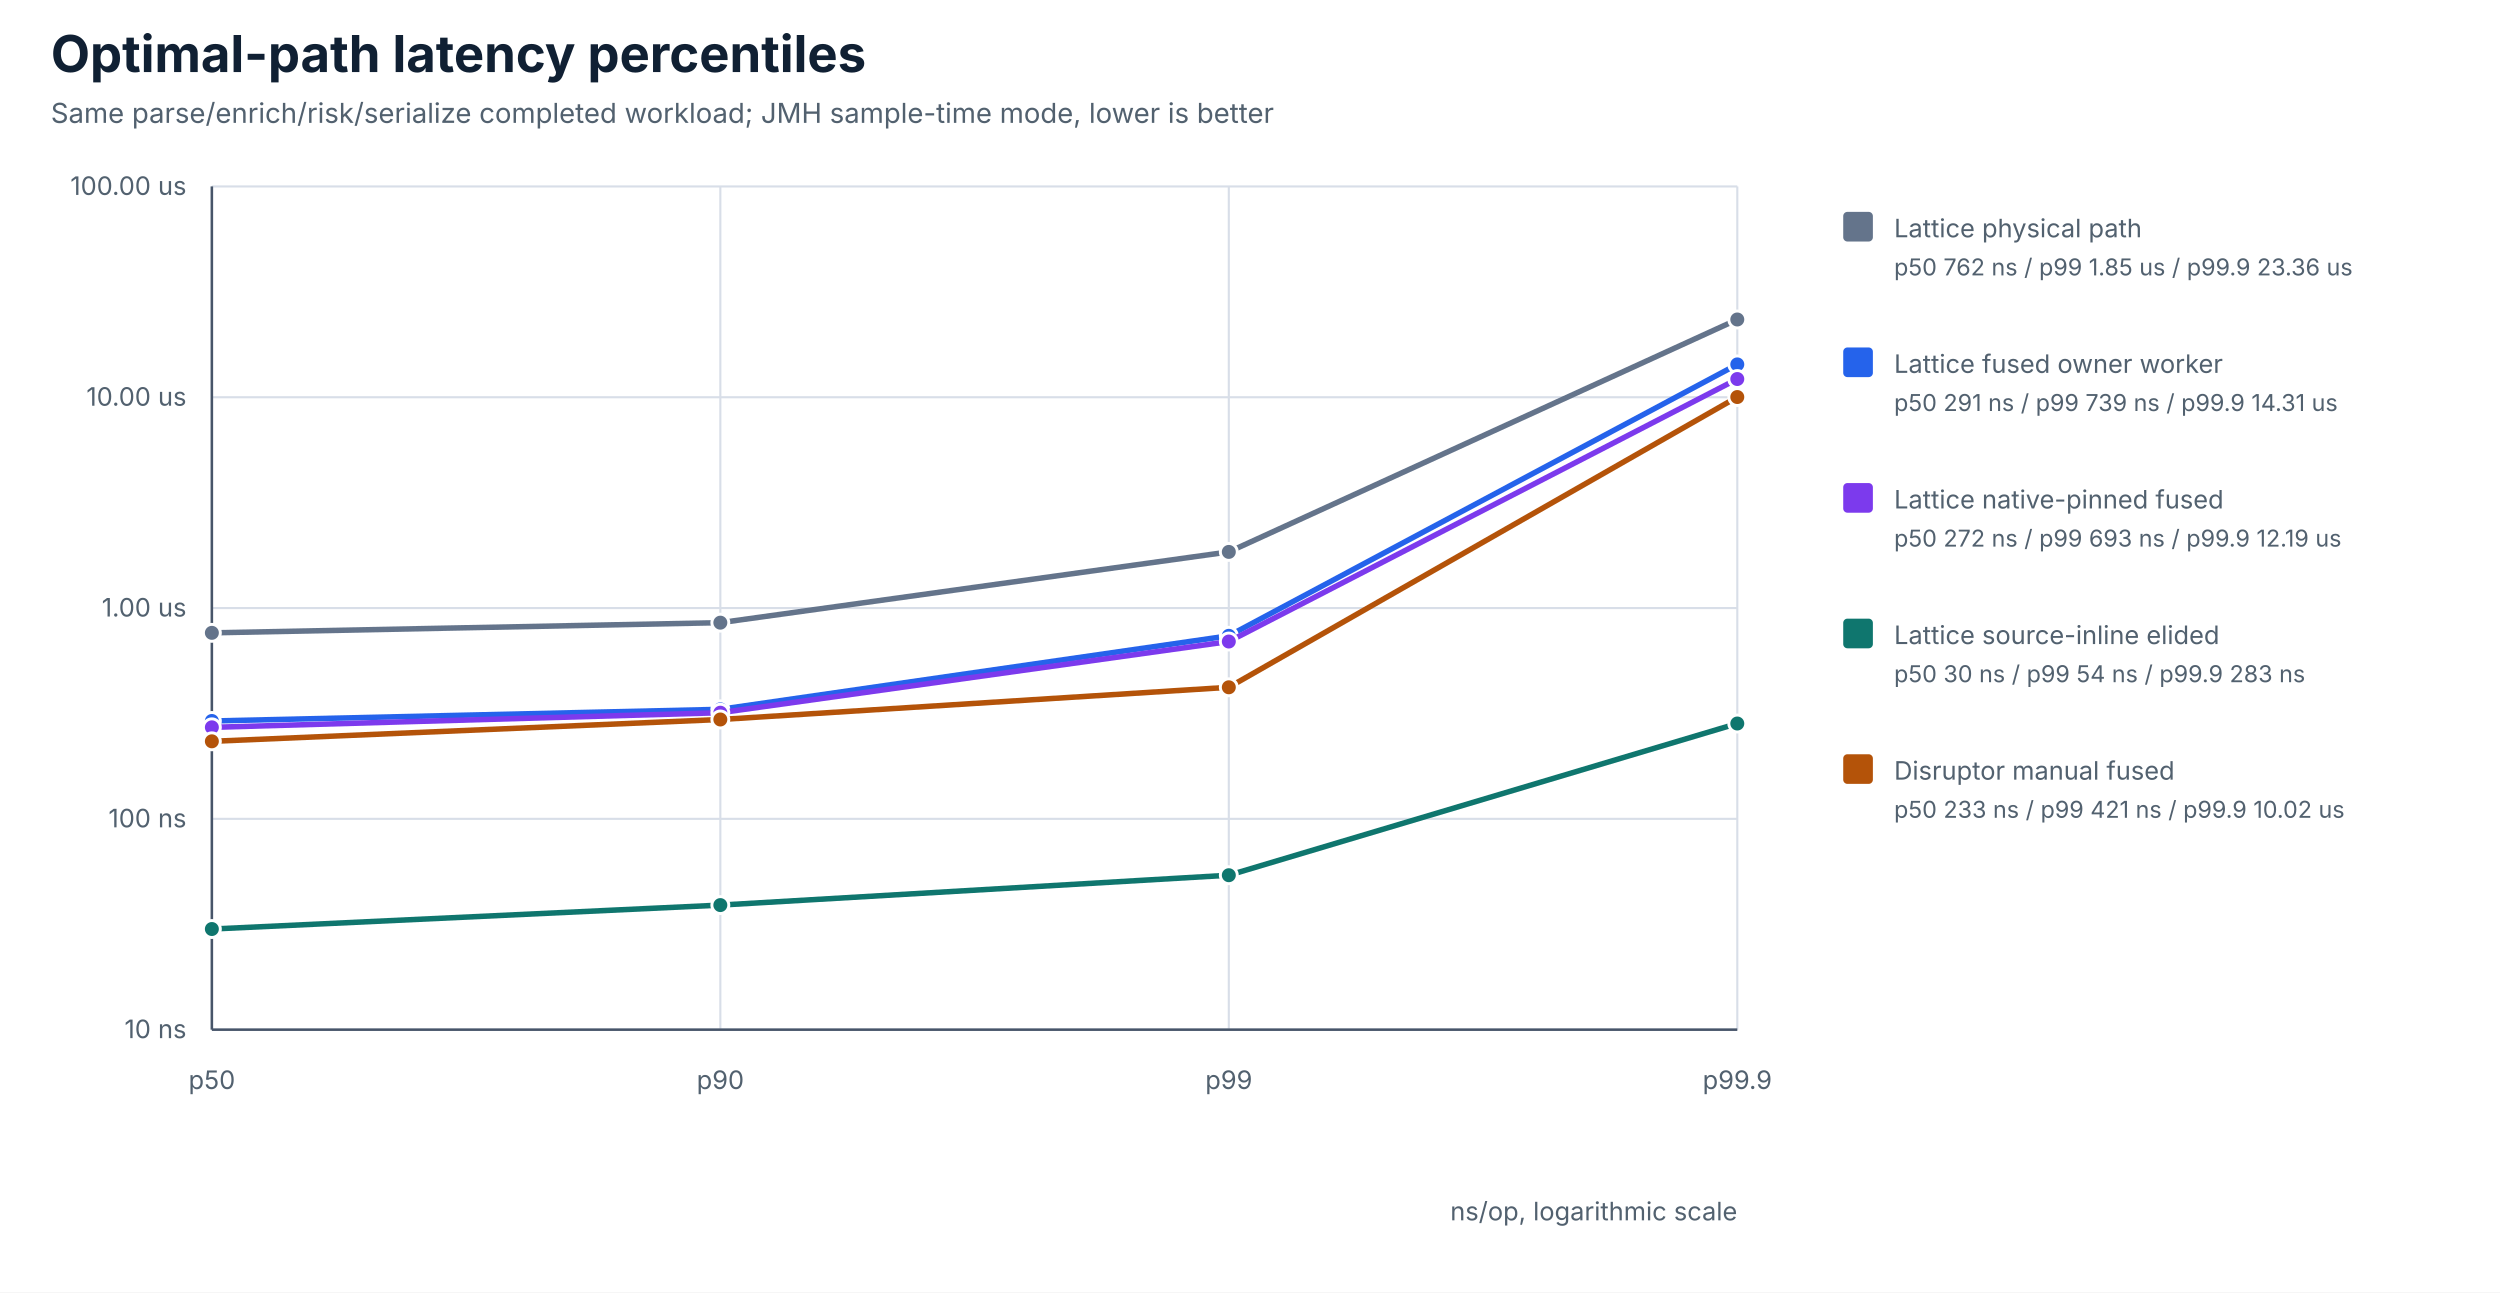
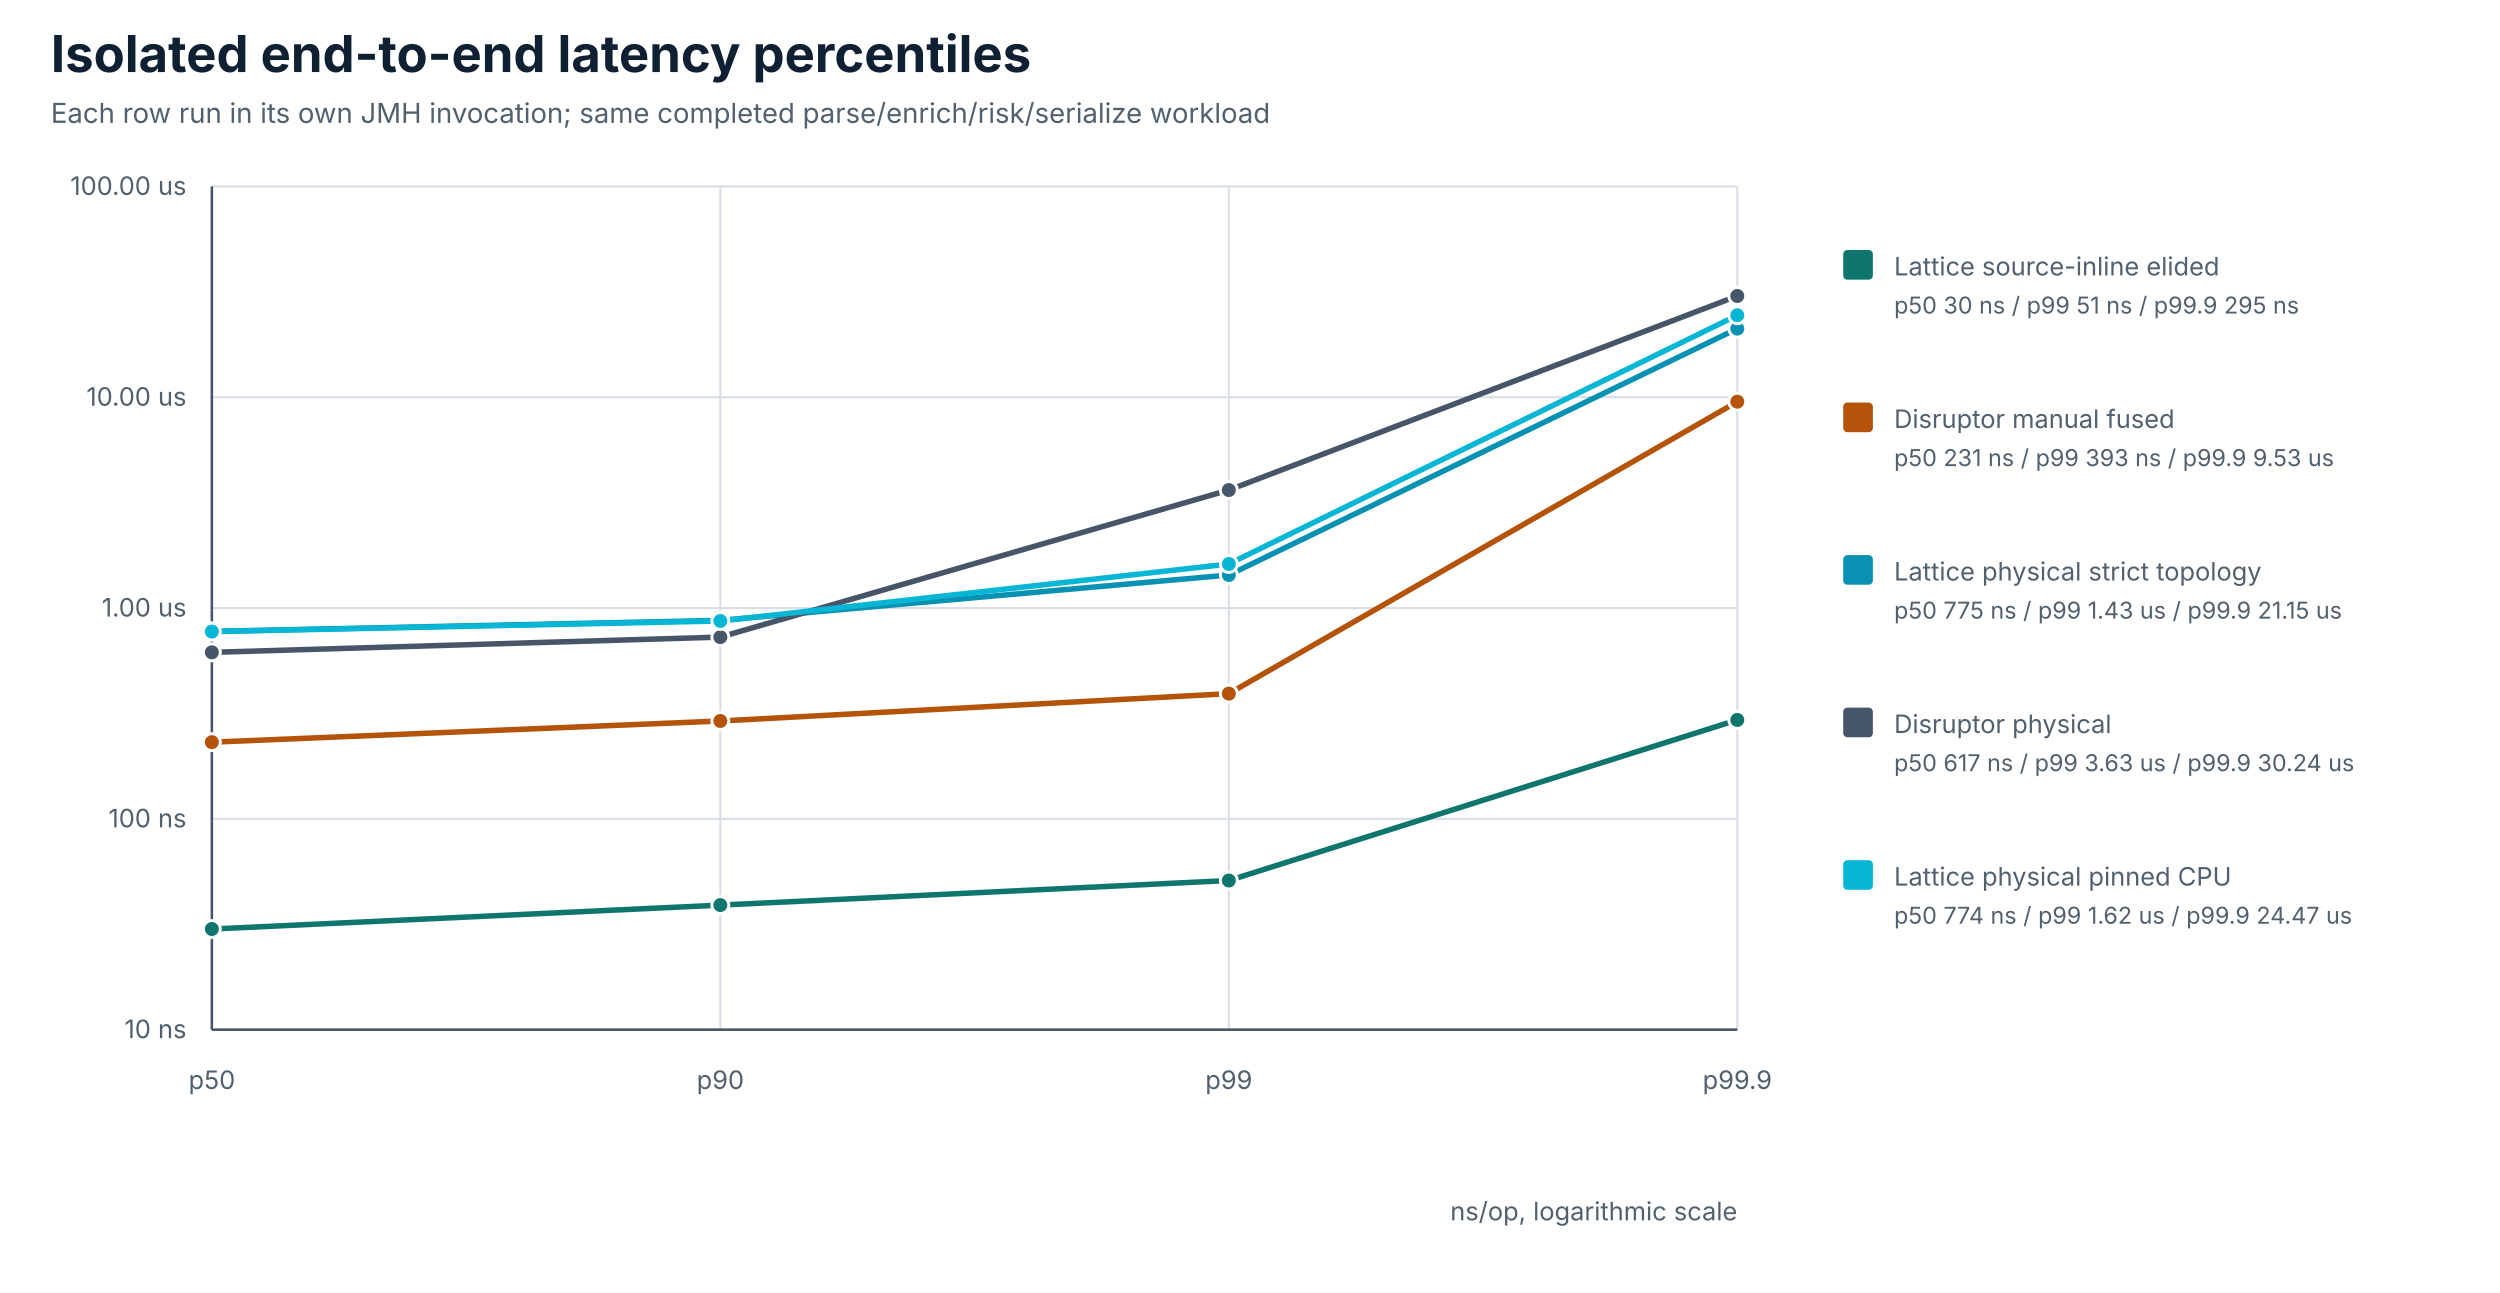
<svg xmlns="http://www.w3.org/2000/svg" width="1180" height="610" viewBox="0 0 1180 610">
  <style>text{font-family:Inter,Segoe UI,Arial,sans-serif;fill:#102033}.title{font-size:24px;font-weight:700}.sub{font-size:13px;fill:#52616f}.axis{font-size:12px;fill:#52616f}.label{font-size:12px;fill:#52616f}.series{font-size:11px;fill:#52616f}.value{font-size:12px;font-weight:700}.small{font-size:11px;fill:#52616f}.grid{stroke:#d8dee8;stroke-width:1}.axisline{stroke:#475569;stroke-width:1.2}.err{stroke:#243447;stroke-width:1.5}.line{fill:none;stroke-width:2.6}.dot{stroke:white;stroke-width:1.4}</style>
  <rect width="1180" height="610" fill="white" />
-   <text class="title" x="24" y="34">Optimal-path latency percentiles</text>
-   <text class="sub" x="24" y="58">Same parse/enrich/risk/serialize completed workload; JMH sample-time mode, lower is better</text>
+   <text class="title" x="24" y="34">Isolated end-to-end latency percentiles</text>
+   <text class="sub" x="24" y="58">Each row run in its own JMH invocation; same completed parse/enrich/risk/serialize workload</text>
  <line class="grid" x1="100" y1="486.0" x2="820" y2="486.0" />
  <text class="axis" x="88" y="490.0" text-anchor="end">10 ns</text>
  <line class="grid" x1="100" y1="386.5" x2="820" y2="386.5" />
  <text class="axis" x="88" y="390.5" text-anchor="end">100 ns</text>
  <line class="grid" x1="100" y1="287.0" x2="820" y2="287.0" />
  <text class="axis" x="88" y="291.0" text-anchor="end">1.00 us</text>
  <line class="grid" x1="100" y1="187.5" x2="820" y2="187.5" />
  <text class="axis" x="88" y="191.5" text-anchor="end">10.00 us</text>
  <line class="grid" x1="100" y1="88.0" x2="820" y2="88.0" />
  <text class="axis" x="88" y="92.0" text-anchor="end">100.00 us</text>
  <line class="grid" x1="100.0" y1="88" x2="100.0" y2="486" />
  <text class="axis" x="100.0" y="514" text-anchor="middle">p50</text>
  <line class="grid" x1="340.0" y1="88" x2="340.0" y2="486" />
  <text class="axis" x="340.0" y="514" text-anchor="middle">p90</text>
  <line class="grid" x1="580.0" y1="88" x2="580.0" y2="486" />
  <text class="axis" x="580.0" y="514" text-anchor="middle">p99</text>
  <line class="grid" x1="820.0" y1="88" x2="820.0" y2="486" />
  <text class="axis" x="820.0" y="514" text-anchor="middle">p99.9</text>
  <line class="axisline" x1="100" y1="486" x2="820" y2="486" />
  <line class="axisline" x1="100" y1="88" x2="100" y2="486" />
-   <polyline class="line" points="100.0,298.7 340.0,293.9 580.0,260.5 820.0,150.8" stroke="#64748b" />
-   <circle class="dot" cx="100.0" cy="298.7" r="4" fill="#64748b" />
-   <circle class="dot" cx="340.0" cy="293.9" r="4" fill="#64748b" />
-   <circle class="dot" cx="580.0" cy="260.5" r="4" fill="#64748b" />
-   <circle class="dot" cx="820.0" cy="150.8" r="4" fill="#64748b" />
-   <rect x="870" y="100" width="14" height="14" rx="2" fill="#64748b" />
-   <text class="label" x="894" y="112">Lattice physical path</text>
-   <text class="small" x="894" y="130">p50 762 ns / p99 1.85 us / p99.9 23.36 us</text>
-   <polyline class="line" points="100.0,340.3 340.0,334.8 580.0,300.1 820.0,172.0" stroke="#2563eb" />
-   <circle class="dot" cx="100.0" cy="340.3" r="4" fill="#2563eb" />
-   <circle class="dot" cx="340.0" cy="334.8" r="4" fill="#2563eb" />
-   <circle class="dot" cx="580.0" cy="300.1" r="4" fill="#2563eb" />
-   <circle class="dot" cx="820.0" cy="172.0" r="4" fill="#2563eb" />
-   <rect x="870" y="164" width="14" height="14" rx="2" fill="#2563eb" />
-   <text class="label" x="894" y="176">Lattice fused owner worker</text>
-   <text class="small" x="894" y="194">p50 291 ns / p99 739 ns / p99.9 14.31 us</text>
-   <polyline class="line" points="100.0,343.3 340.0,336.4 580.0,302.8 820.0,178.9" stroke="#7c3aed" />
-   <circle class="dot" cx="100.0" cy="343.3" r="4" fill="#7c3aed" />
-   <circle class="dot" cx="340.0" cy="336.4" r="4" fill="#7c3aed" />
-   <circle class="dot" cx="580.0" cy="302.8" r="4" fill="#7c3aed" />
-   <circle class="dot" cx="820.0" cy="178.9" r="4" fill="#7c3aed" />
-   <rect x="870" y="228" width="14" height="14" rx="2" fill="#7c3aed" />
-   <text class="label" x="894" y="240">Lattice native-pinned fused</text>
-   <text class="small" x="894" y="258">p50 272 ns / p99 693 ns / p99.9 12.19 us</text>
-   <polyline class="line" points="100.0,438.5 340.0,427.2 580.0,413.1 820.0,341.5" stroke="#0f766e" />
+   <polyline class="line" points="100.0,438.5 340.0,427.2 580.0,415.6 820.0,339.8" stroke="#0f766e" />
  <circle class="dot" cx="100.0" cy="438.5" r="4" fill="#0f766e" />
  <circle class="dot" cx="340.0" cy="427.2" r="4" fill="#0f766e" />
-   <circle class="dot" cx="580.0" cy="413.1" r="4" fill="#0f766e" />
-   <circle class="dot" cx="820.0" cy="341.5" r="4" fill="#0f766e" />
-   <rect x="870" y="292" width="14" height="14" rx="2" fill="#0f766e" />
-   <text class="label" x="894" y="304">Lattice source-inline elided</text>
-   <text class="small" x="894" y="322">p50 30 ns / p99 54 ns / p99.9 283 ns</text>
-   <polyline class="line" points="100.0,349.9 340.0,339.6 580.0,324.4 820.0,187.4" stroke="#b45309" />
-   <circle class="dot" cx="100.0" cy="349.9" r="4" fill="#b45309" />
-   <circle class="dot" cx="340.0" cy="339.6" r="4" fill="#b45309" />
-   <circle class="dot" cx="580.0" cy="324.4" r="4" fill="#b45309" />
-   <circle class="dot" cx="820.0" cy="187.4" r="4" fill="#b45309" />
-   <rect x="870" y="356" width="14" height="14" rx="2" fill="#b45309" />
-   <text class="label" x="894" y="368">Disruptor manual fused</text>
-   <text class="small" x="894" y="386">p50 233 ns / p99 421 ns / p99.9 10.02 us</text>
+   <circle class="dot" cx="580.0" cy="415.6" r="4" fill="#0f766e" />
+   <circle class="dot" cx="820.0" cy="339.8" r="4" fill="#0f766e" />
+   <rect x="870" y="118" width="14" height="14" rx="2" fill="#0f766e" />
+   <text class="label" x="894" y="130">Lattice source-inline elided</text>
+   <text class="small" x="894" y="148">p50 30 ns / p99 51 ns / p99.9 295 ns</text>
+   <polyline class="line" points="100.0,350.3 340.0,340.3 580.0,327.4 820.0,189.6" stroke="#b45309" />
+   <circle class="dot" cx="100.0" cy="350.3" r="4" fill="#b45309" />
+   <circle class="dot" cx="340.0" cy="340.3" r="4" fill="#b45309" />
+   <circle class="dot" cx="580.0" cy="327.4" r="4" fill="#b45309" />
+   <circle class="dot" cx="820.0" cy="189.6" r="4" fill="#b45309" />
+   <rect x="870" y="190" width="14" height="14" rx="2" fill="#b45309" />
+   <text class="label" x="894" y="202">Disruptor manual fused</text>
+   <text class="small" x="894" y="220">p50 231 ns / p99 393 ns / p99.9 9.53 us</text>
+   <polyline class="line" points="100.0,298.0 340.0,292.8 580.0,271.4 820.0,155.1" stroke="#0891b2" />
+   <circle class="dot" cx="100.0" cy="298.0" r="4" fill="#0891b2" />
+   <circle class="dot" cx="340.0" cy="292.8" r="4" fill="#0891b2" />
+   <circle class="dot" cx="580.0" cy="271.4" r="4" fill="#0891b2" />
+   <circle class="dot" cx="820.0" cy="155.1" r="4" fill="#0891b2" />
+   <rect x="870" y="262" width="14" height="14" rx="2" fill="#0891b2" />
+   <text class="label" x="894" y="274">Lattice physical strict topology</text>
+   <text class="small" x="894" y="292">p50 775 ns / p99 1.43 us / p99.9 21.15 us</text>
+   <polyline class="line" points="100.0,307.9 340.0,300.7 580.0,231.3 820.0,139.7" stroke="#475569" />
+   <circle class="dot" cx="100.0" cy="307.9" r="4" fill="#475569" />
+   <circle class="dot" cx="340.0" cy="300.7" r="4" fill="#475569" />
+   <circle class="dot" cx="580.0" cy="231.3" r="4" fill="#475569" />
+   <circle class="dot" cx="820.0" cy="139.7" r="4" fill="#475569" />
+   <rect x="870" y="334" width="14" height="14" rx="2" fill="#475569" />
+   <text class="label" x="894" y="346">Disruptor physical</text>
+   <text class="small" x="894" y="364">p50 617 ns / p99 3.63 us / p99.9 30.24 us</text>
+   <polyline class="line" points="100.0,298.1 340.0,293.1 580.0,266.2 820.0,148.8" stroke="#06b6d4" />
+   <circle class="dot" cx="100.0" cy="298.1" r="4" fill="#06b6d4" />
+   <circle class="dot" cx="340.0" cy="293.1" r="4" fill="#06b6d4" />
+   <circle class="dot" cx="580.0" cy="266.2" r="4" fill="#06b6d4" />
+   <circle class="dot" cx="820.0" cy="148.8" r="4" fill="#06b6d4" />
+   <rect x="870" y="406" width="14" height="14" rx="2" fill="#06b6d4" />
+   <text class="label" x="894" y="418">Lattice physical pinned CPU</text>
+   <text class="small" x="894" y="436">p50 774 ns / p99 1.62 us / p99.9 24.47 us</text>
  <text class="axis" x="820" y="576" text-anchor="end">ns/op, logarithmic scale</text>
</svg>
